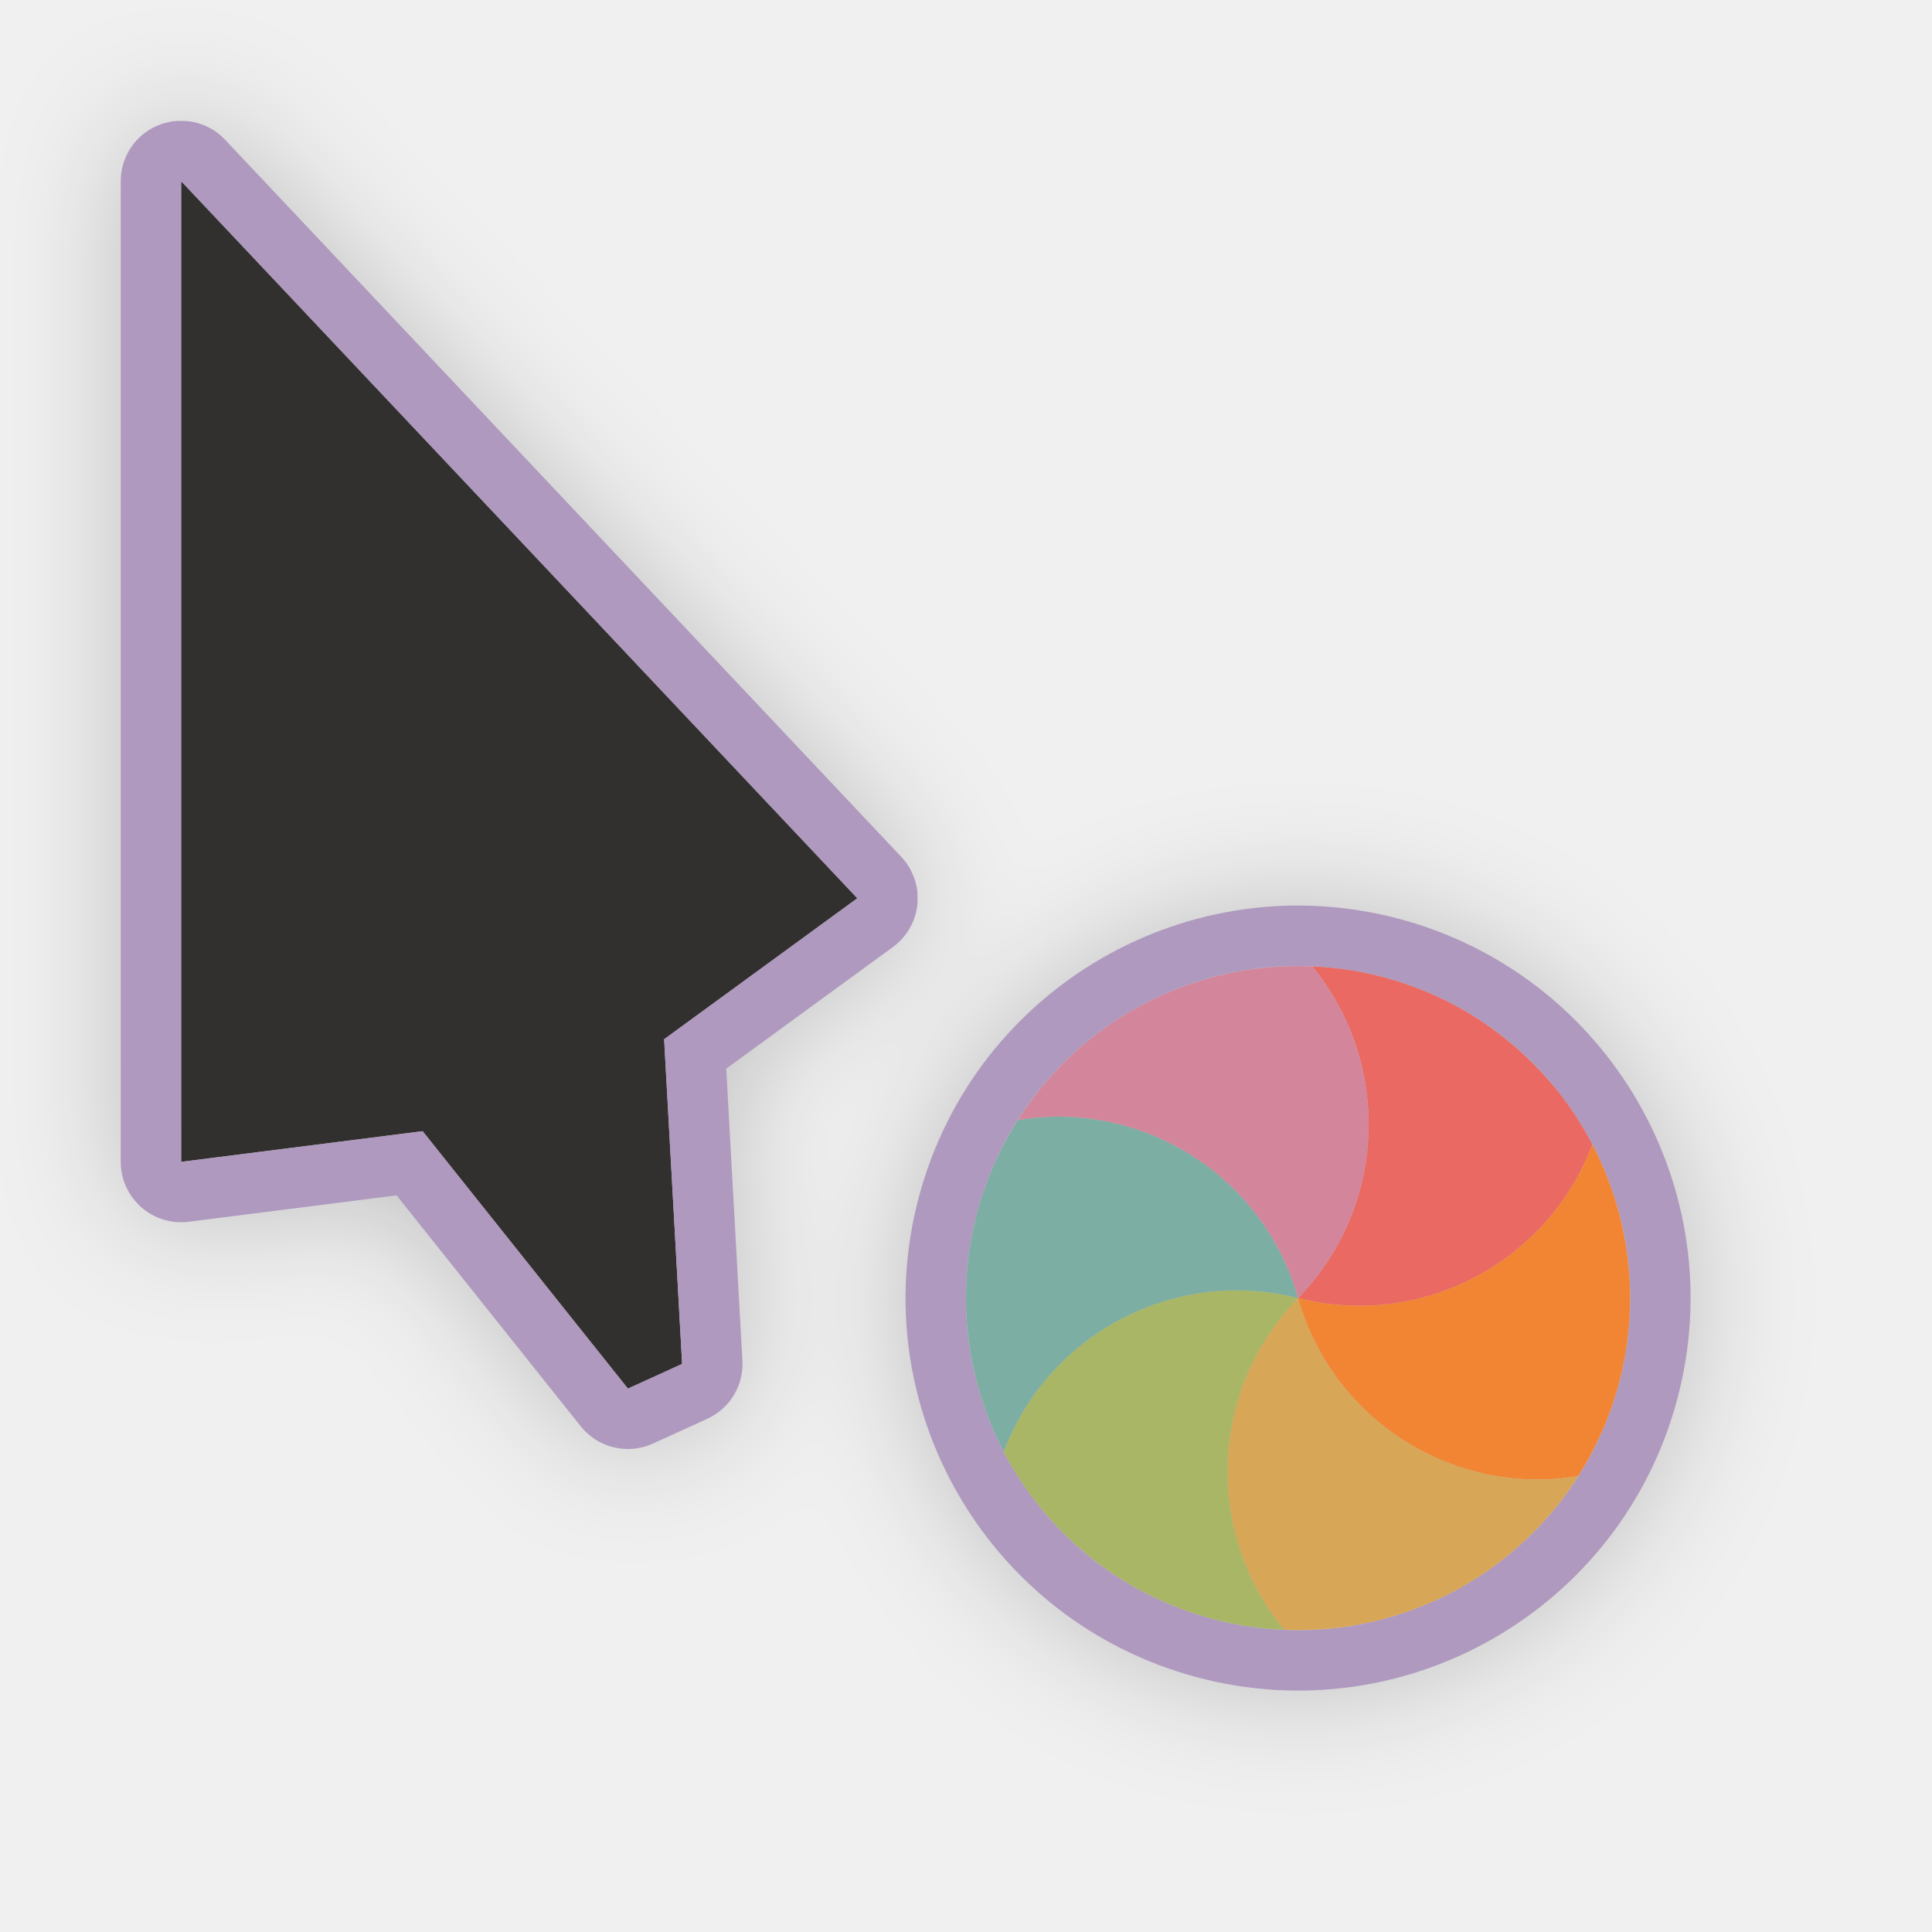
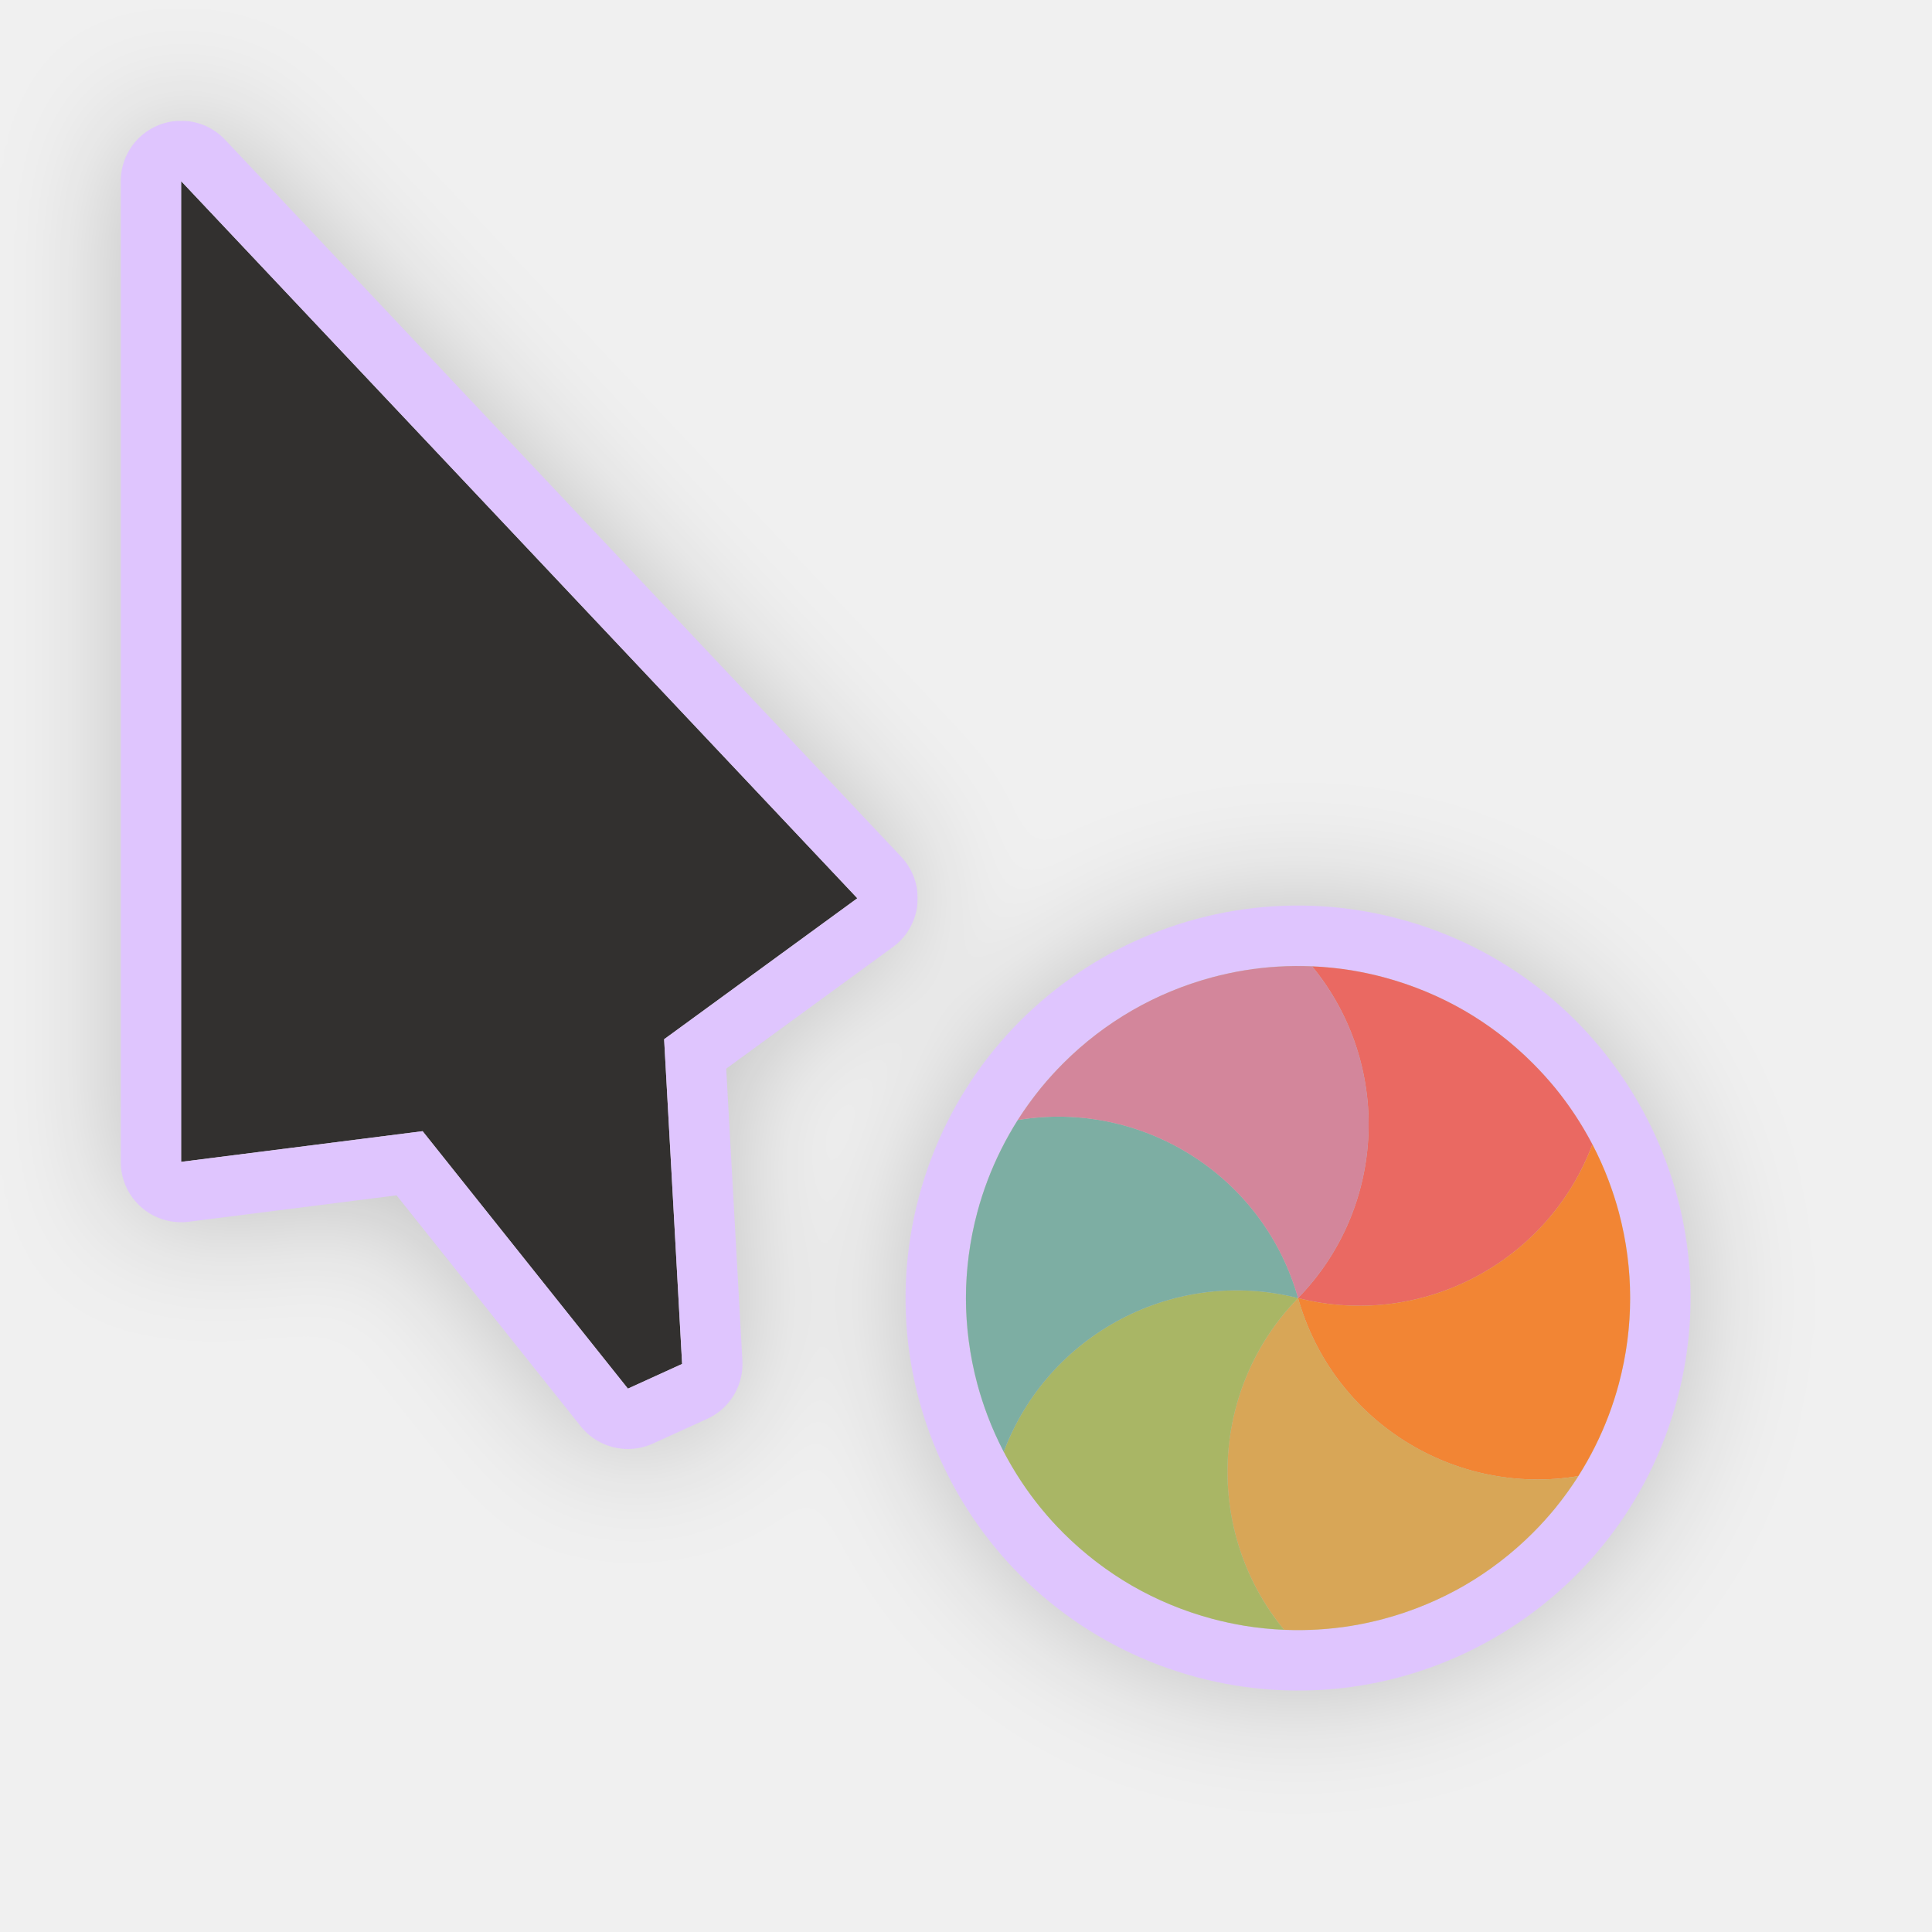
<svg xmlns="http://www.w3.org/2000/svg" width="32" height="32" viewBox="0 0 32 32" fill="none">
  <g clip-path="url(#clip0_182_7244)" filter="url(#filter0_d_182_7244)">
    <mask id="path-1-outside-1_182_7244" maskUnits="userSpaceOnUse" x="1.2" y="2" width="14" height="22" fill="black">
      <rect fill="white" x="1.2" y="2" width="14" height="22" />
      <path d="M14.2 14.878L3 3L3 19.244L7 18.736L10.4 23L11.298 22.591L11 17.213L14.2 14.878Z" />
    </mask>
    <path d="M14.2 14.878L3 3L3 19.244L7 18.736L10.4 23L11.298 22.591L11 17.213L14.2 14.878Z" fill="#32302F" />
-     <path d="M14.2 14.878L3 3L3 19.244L7 18.736L10.4 23L11.298 22.591L11 17.213L14.2 14.878Z" stroke="#AF99BF" stroke-width="2" stroke-linejoin="round" mask="url(#path-1-outside-1_182_7244)" />
-     <circle cx="21.5" cy="21.5" r="6" transform="rotate(15 21.5 21.5)" stroke="#AF99BF" stroke-linejoin="round" />
+     <path d="M14.2 14.878L3 3L3 19.244L7 18.736L10.4 23L11.298 22.591L11 17.213L14.2 14.878Z" stroke="#DFC5FE" stroke-width="2" stroke-linejoin="round" mask="url(#path-1-outside-1_182_7244)" />
+     <circle cx="21.5" cy="21.5" r="6" transform="rotate(15 21.5 21.5)" stroke="#DFC5FE" stroke-linejoin="round" />
    <path d="M21.733 16.006C21.951 16.015 22.169 16.037 22.386 16.072C22.565 16.102 22.744 16.14 22.923 16.188C23.399 16.316 23.843 16.502 24.25 16.736C24.657 16.972 25.04 17.263 25.388 17.612C25.519 17.743 25.642 17.879 25.758 18.019C25.995 18.309 26.201 18.623 26.375 18.955C25.644 20.903 23.551 22.021 21.5 21.5C22.977 19.984 23.054 17.612 21.733 16.006Z" fill="#EA6962" />
    <path d="M26.375 18.954C26.476 19.148 26.566 19.348 26.643 19.553C26.707 19.723 26.764 19.898 26.812 20.076C26.939 20.552 27 21.03 27 21.5C27 21.97 26.939 22.448 26.812 22.923C26.764 23.102 26.707 23.277 26.643 23.447C26.51 23.797 26.342 24.133 26.141 24.449C24.089 24.791 22.074 23.537 21.5 21.5C23.551 22.021 25.644 20.902 26.375 18.954Z" fill="#F28534" />
    <path d="M26.142 24.449C26.024 24.633 25.896 24.811 25.758 24.981C25.643 25.121 25.52 25.257 25.389 25.388C25.041 25.736 24.657 26.028 24.25 26.264C23.843 26.498 23.399 26.684 22.923 26.812C22.744 26.86 22.565 26.898 22.386 26.928C22.016 26.988 21.641 27.01 21.267 26.994C19.945 25.388 20.023 23.016 21.5 21.5C22.075 23.537 24.09 24.79 26.142 24.449Z" fill="#D8A657" />
    <path d="M21.267 26.994C21.049 26.985 20.831 26.963 20.614 26.928C20.435 26.898 20.256 26.86 20.077 26.812C19.601 26.684 19.157 26.498 18.75 26.264C18.343 26.028 17.96 25.737 17.611 25.389C17.48 25.258 17.357 25.122 17.242 24.981C17.005 24.691 16.799 24.377 16.625 24.045C17.356 22.097 19.449 20.979 21.5 21.5C20.023 23.016 19.946 25.388 21.267 26.994Z" fill="#A9B665" />
    <path d="M16.625 24.046C16.524 23.852 16.434 23.652 16.357 23.447C16.293 23.277 16.236 23.102 16.188 22.924C16.061 22.448 16 21.97 15.999 21.5C16 21.03 16.061 20.552 16.188 20.077C16.236 19.898 16.293 19.723 16.357 19.553C16.49 19.203 16.658 18.867 16.858 18.551C18.91 18.21 20.926 19.463 21.5 21.5C19.448 20.979 17.356 22.098 16.625 24.046Z" fill="#7DAEA3" />
    <path d="M16.858 18.551C16.975 18.367 17.104 18.189 17.242 18.019C17.357 17.879 17.48 17.743 17.611 17.612C17.959 17.264 18.343 16.972 18.75 16.737C19.157 16.502 19.601 16.316 20.077 16.188C20.256 16.14 20.435 16.102 20.614 16.072C20.984 16.012 21.359 15.99 21.733 16.006C23.055 17.612 22.977 19.984 21.5 21.5C20.925 19.463 18.91 18.21 16.858 18.551Z" fill="#D3869B" />
  </g>
  <defs>
    <filter id="filter0_d_182_7244" x="-2" y="-2" width="36" height="36" filterUnits="userSpaceOnUse" color-interpolation-filters="sRGB">
      <feFlood flood-opacity="0" result="BackgroundImageFix" />
      <feColorMatrix in="SourceAlpha" type="matrix" values="0 0 0 0 0 0 0 0 0 0 0 0 0 0 0 0 0 0 127 0" result="hardAlpha" />
      <feOffset />
      <feGaussianBlur stdDeviation="1" />
      <feColorMatrix type="matrix" values="0 0 0 0 0 0 0 0 0 0 0 0 0 0 0 0 0 0 0.2 0" />
      <feBlend mode="normal" in2="BackgroundImageFix" result="effect1_dropShadow_182_7244" />
      <feBlend mode="normal" in="SourceGraphic" in2="effect1_dropShadow_182_7244" result="shape" />
    </filter>
    <clipPath id="clip0_182_7244">
      <rect width="32" height="32" fill="white" />
    </clipPath>
  </defs>
</svg>
